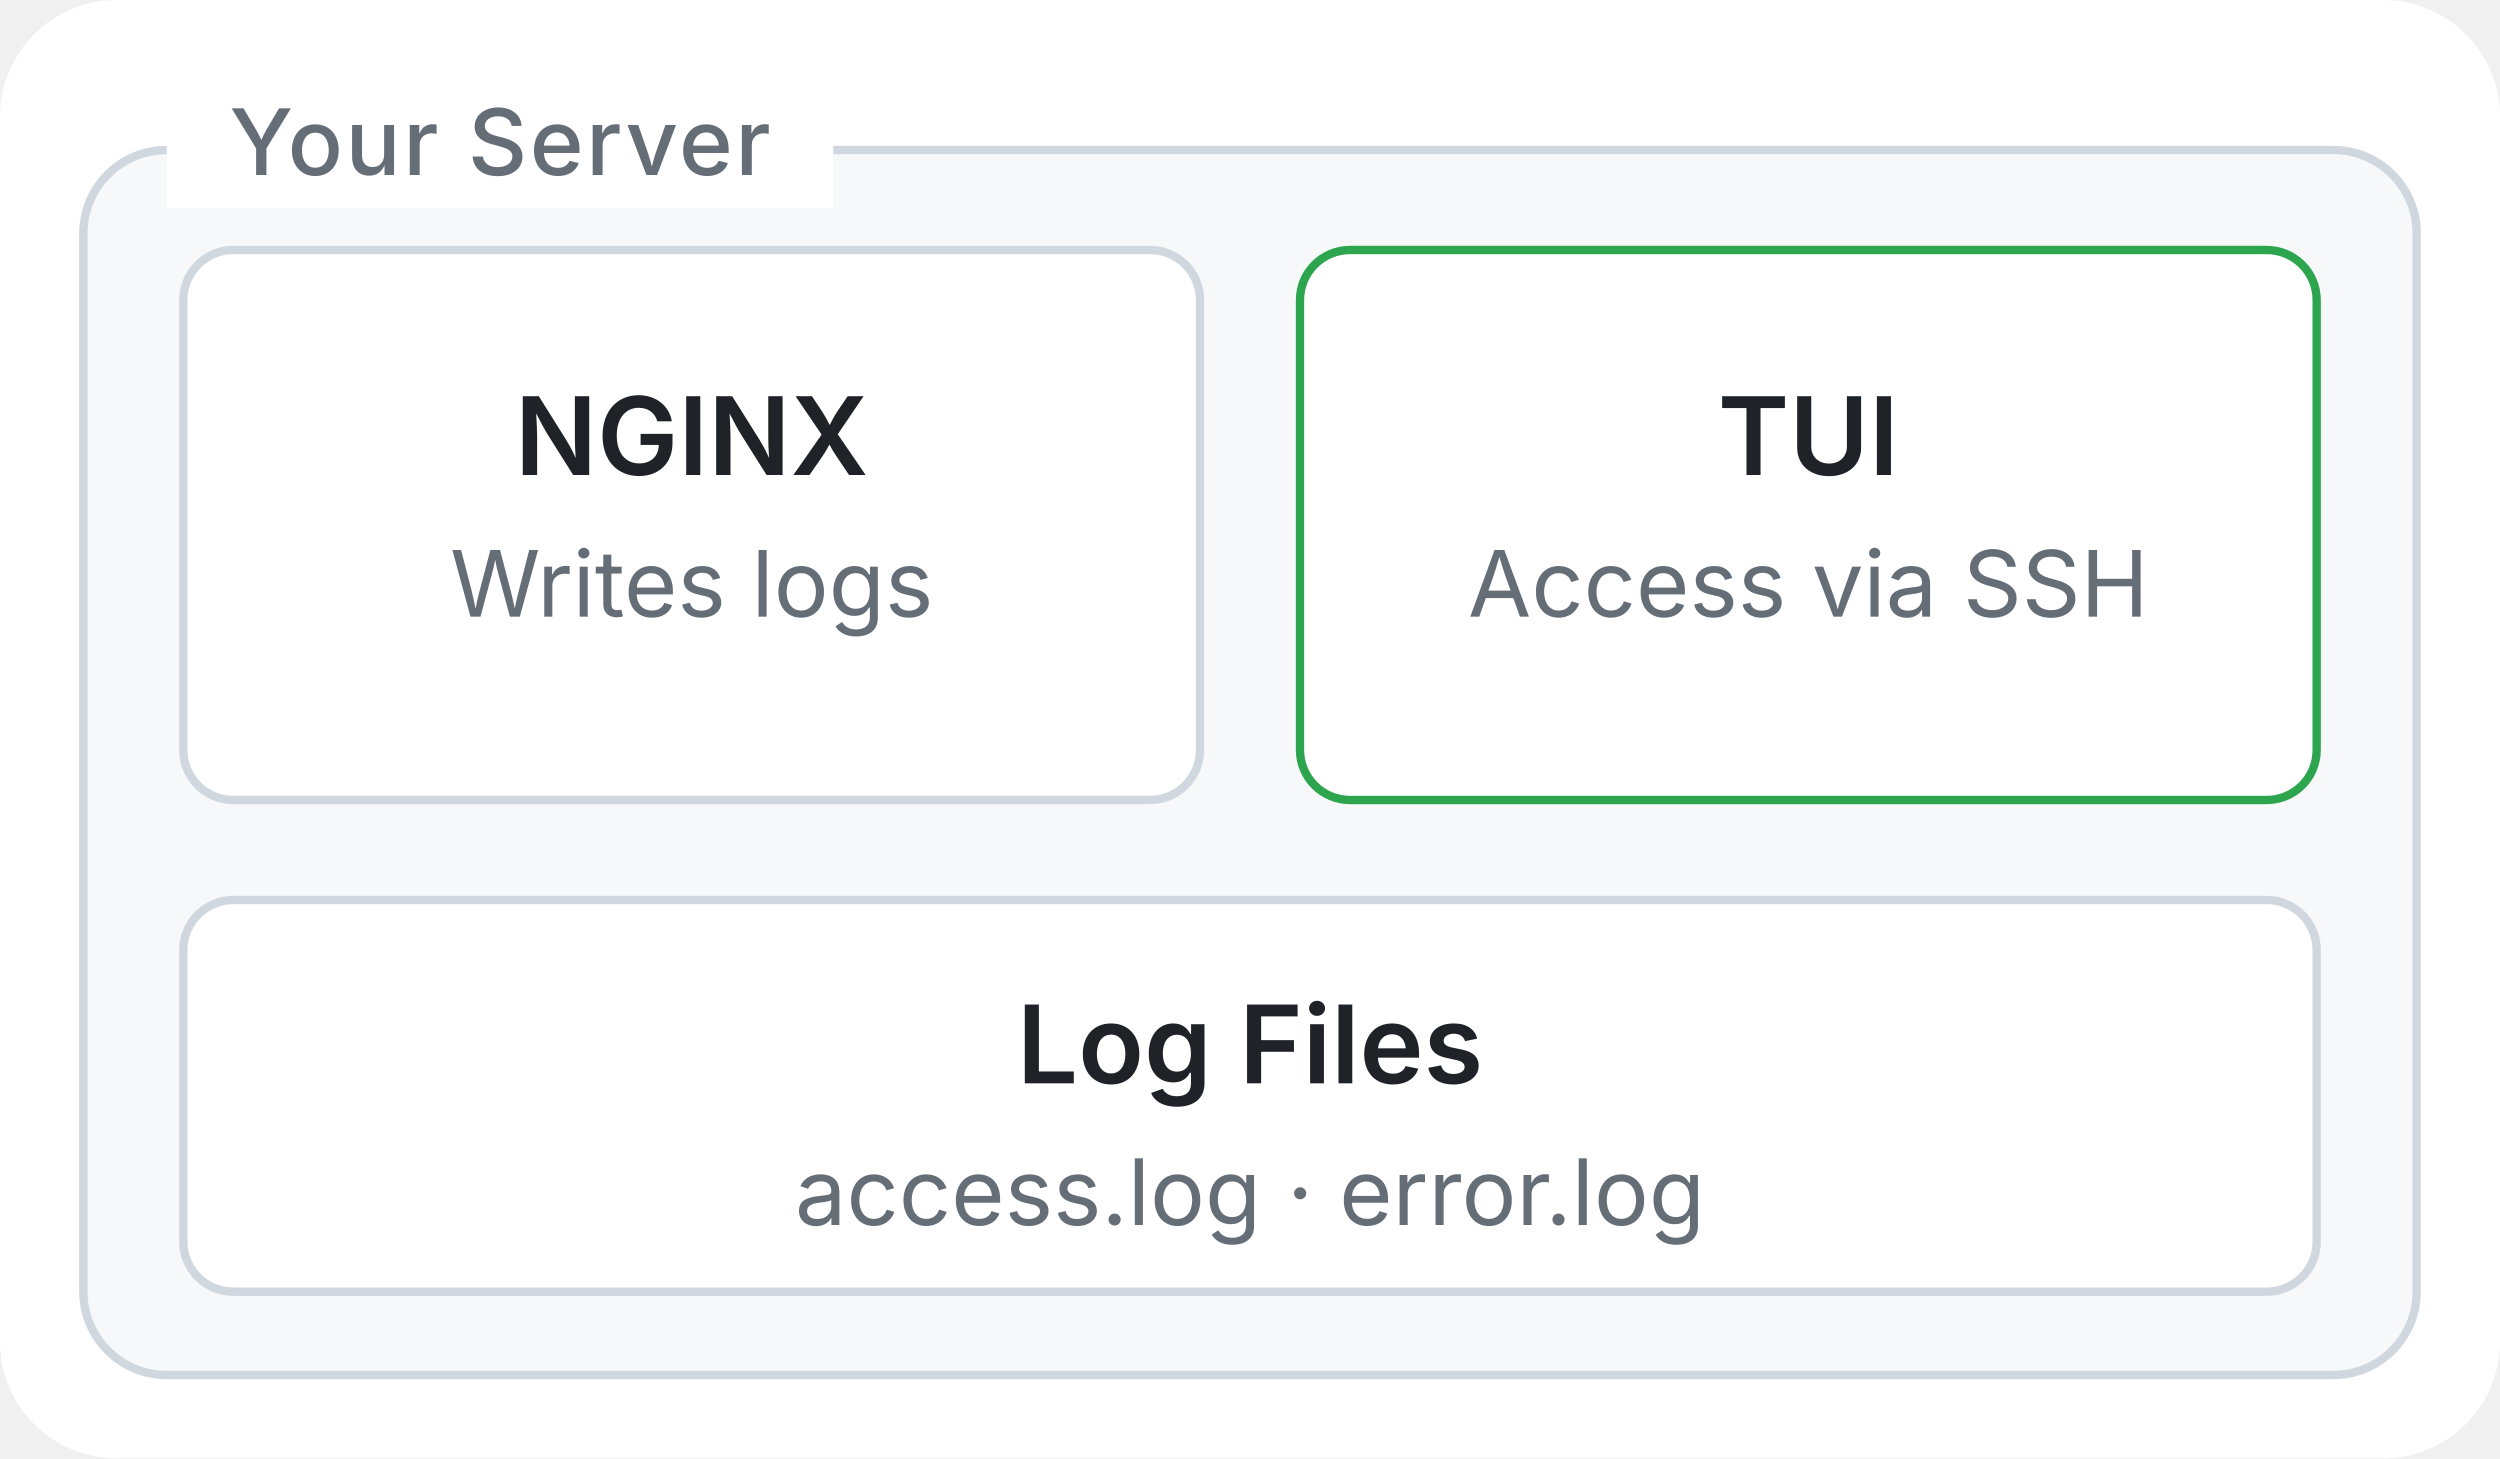
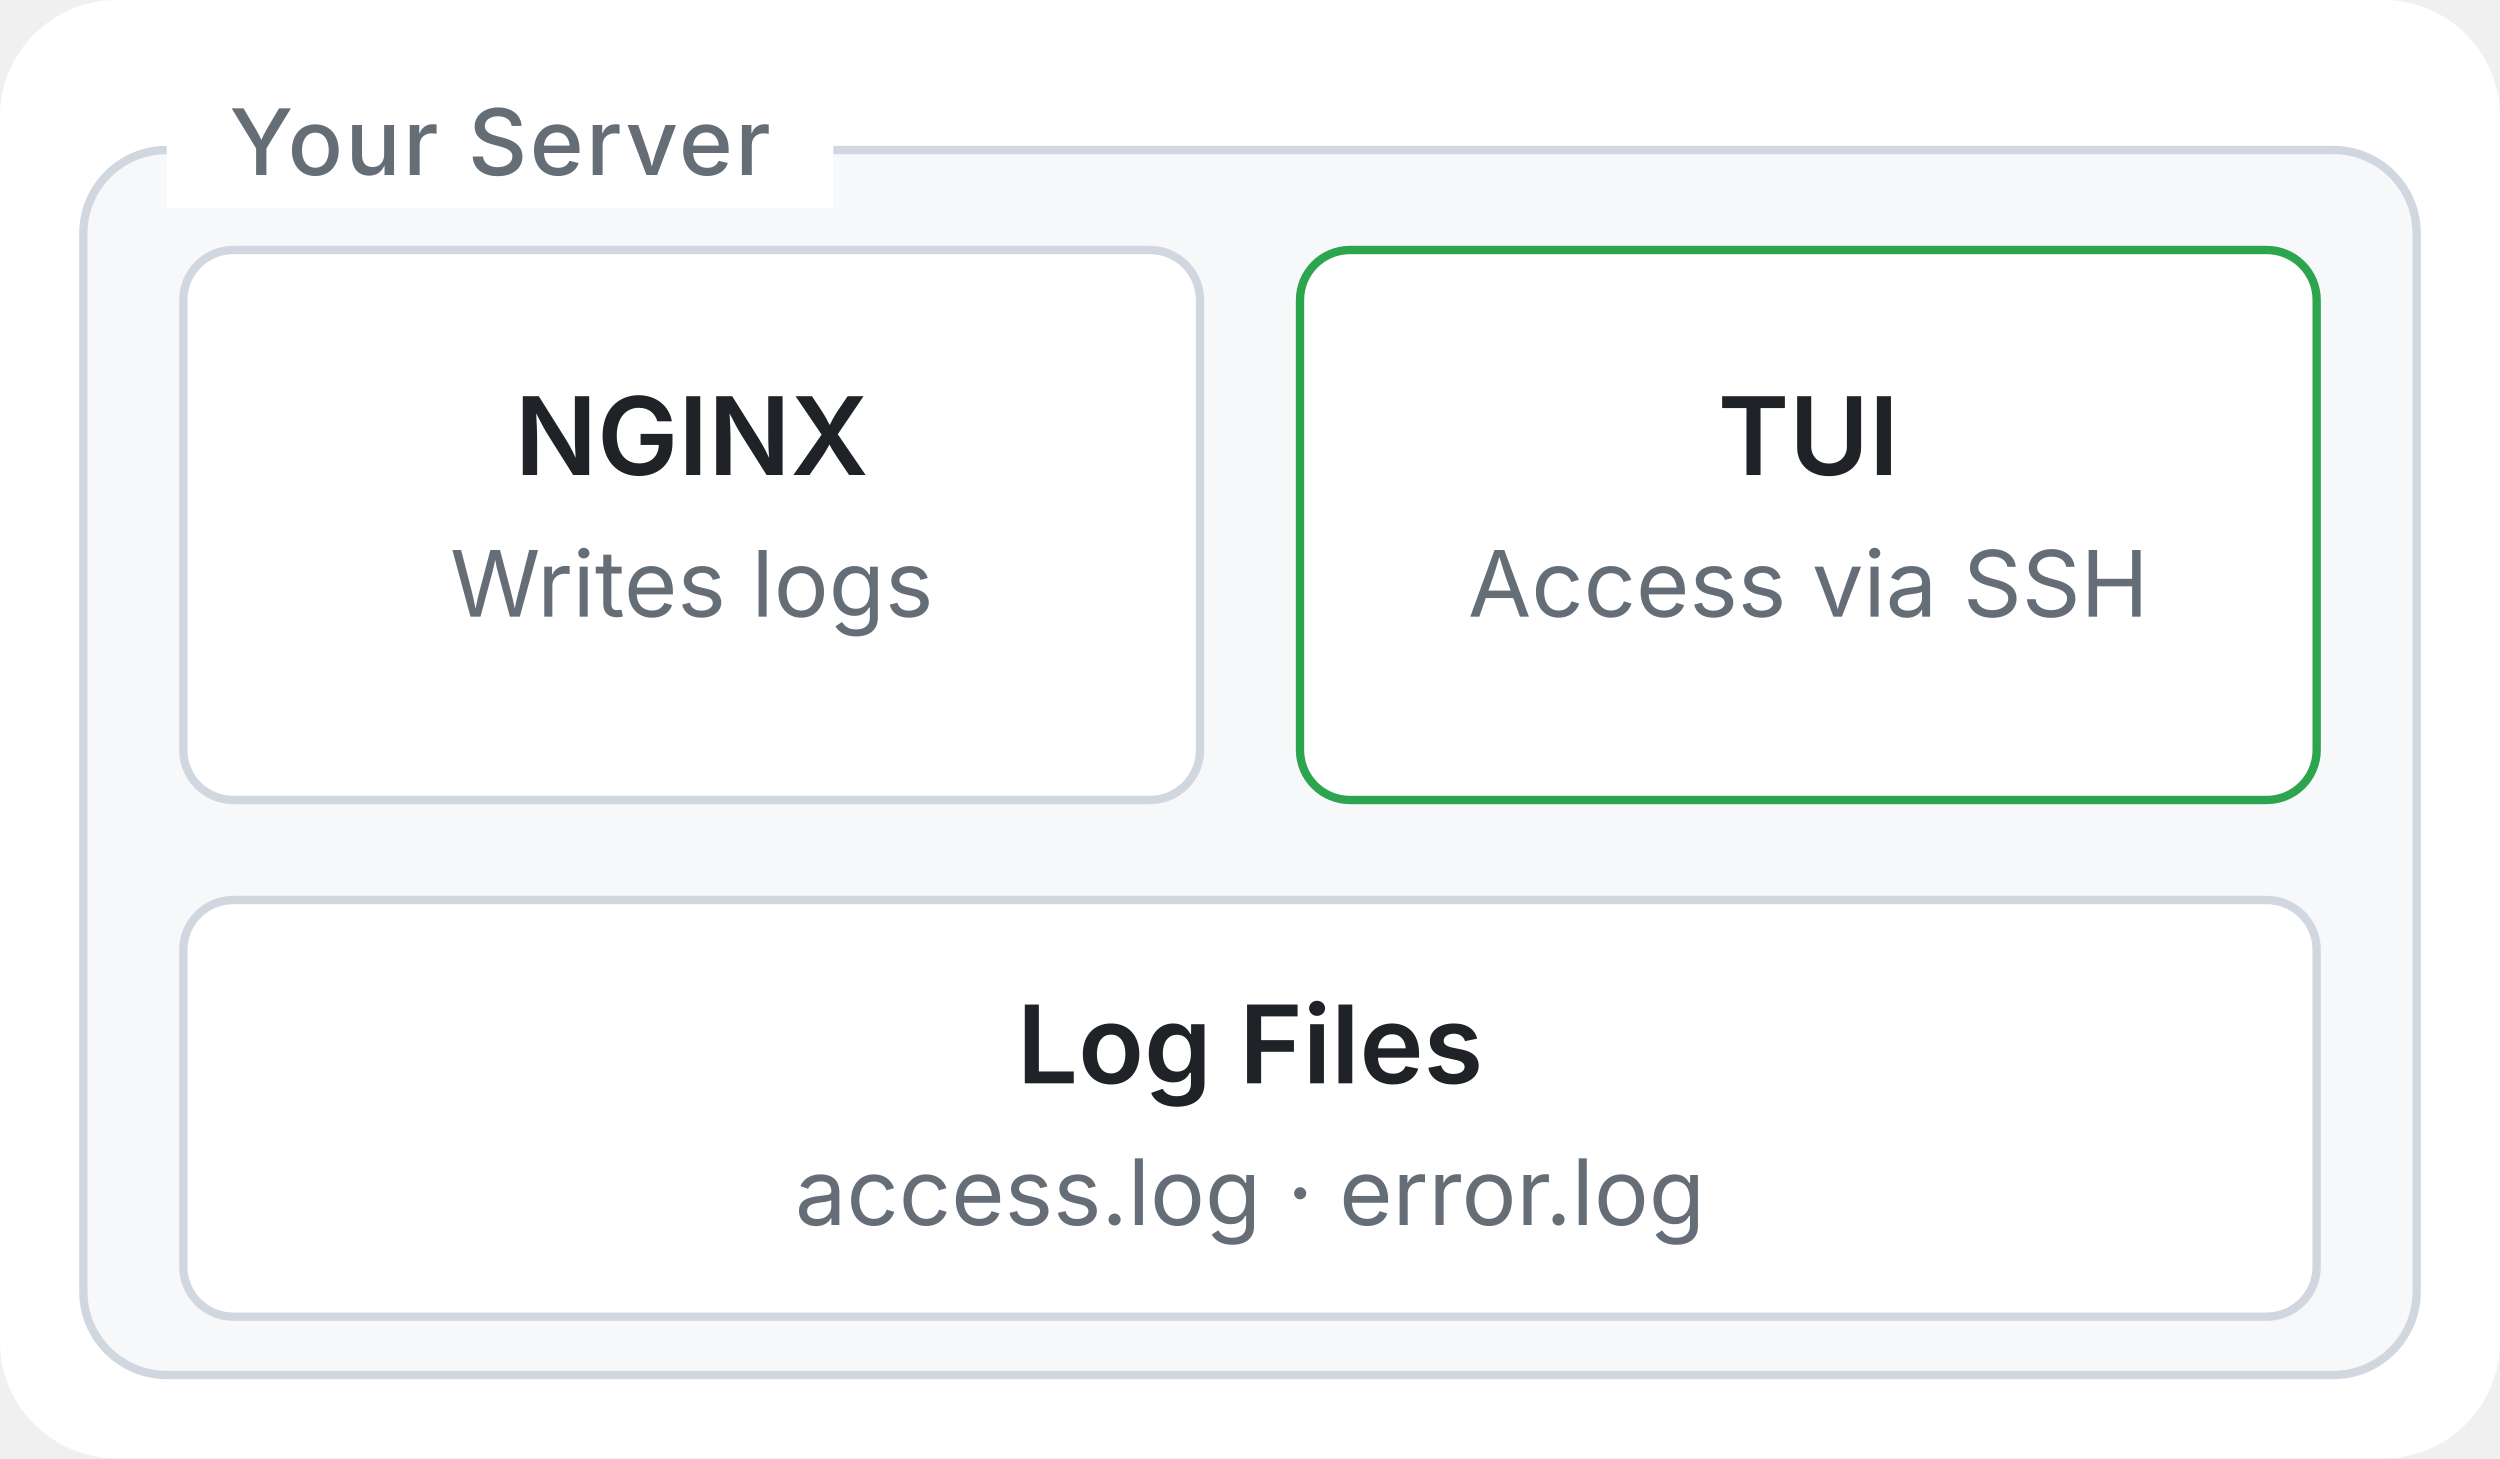
<svg xmlns="http://www.w3.org/2000/svg" width="300" height="175" viewBox="0 0 300 175">
  <defs>
    <clipPath id="rounded">
      <rect width="300" height="175" rx="14" />
    </clipPath>
  </defs>
  <style>
    text { font-family: Inter, Helvetica, Arial, sans-serif; }
  </style>
  <g clip-path="url(#rounded)">
    <rect width="300" height="175" fill="#ffffff" />
    <rect x="10" y="18" width="280" height="147" rx="10" fill="#f6f8fa" stroke="#d0d7de" stroke-width="1" />
    <rect x="20" y="11" width="80" height="14" fill="#ffffff" />
    <text x="60" y="21" text-anchor="middle" font-size="11" font-weight="500" fill="#656d76" letter-spacing="0.3">Your Server</text>
    <rect x="22" y="30" width="122" height="66" rx="6" fill="#ffffff" stroke="#d0d7de" stroke-width="1" />
    <text x="83" y="57" text-anchor="middle" font-size="13" font-weight="600" fill="#1f2328">NGINX</text>
    <text x="83" y="74" text-anchor="middle" font-size="11" fill="#656d76">Writes logs</text>
    <rect x="156" y="30" width="122" height="66" rx="6" fill="#ffffff" stroke="#2da44e" stroke-width="1" />
    <text x="217" y="57" text-anchor="middle" font-size="13" font-weight="600" fill="#1f2328">TUI</text>
    <text x="217" y="74" text-anchor="middle" font-size="11" fill="#656d76">Access via SSH</text>
-     <rect x="22" y="108" width="256" height="47" rx="6" fill="#ffffff" stroke="#d0d7de" stroke-width="1" />
+     <rect x="22" y="108" width="256" height="50" rx="6" fill="#ffffff" stroke="#d0d7de" stroke-width="1" />
    <text x="150" y="130" text-anchor="middle" font-size="13" font-weight="600" fill="#1f2328">Log Files</text>
    <text x="150" y="147" text-anchor="middle" font-size="11" fill="#656d76">access.log · error.log</text>
  </g>
</svg>
